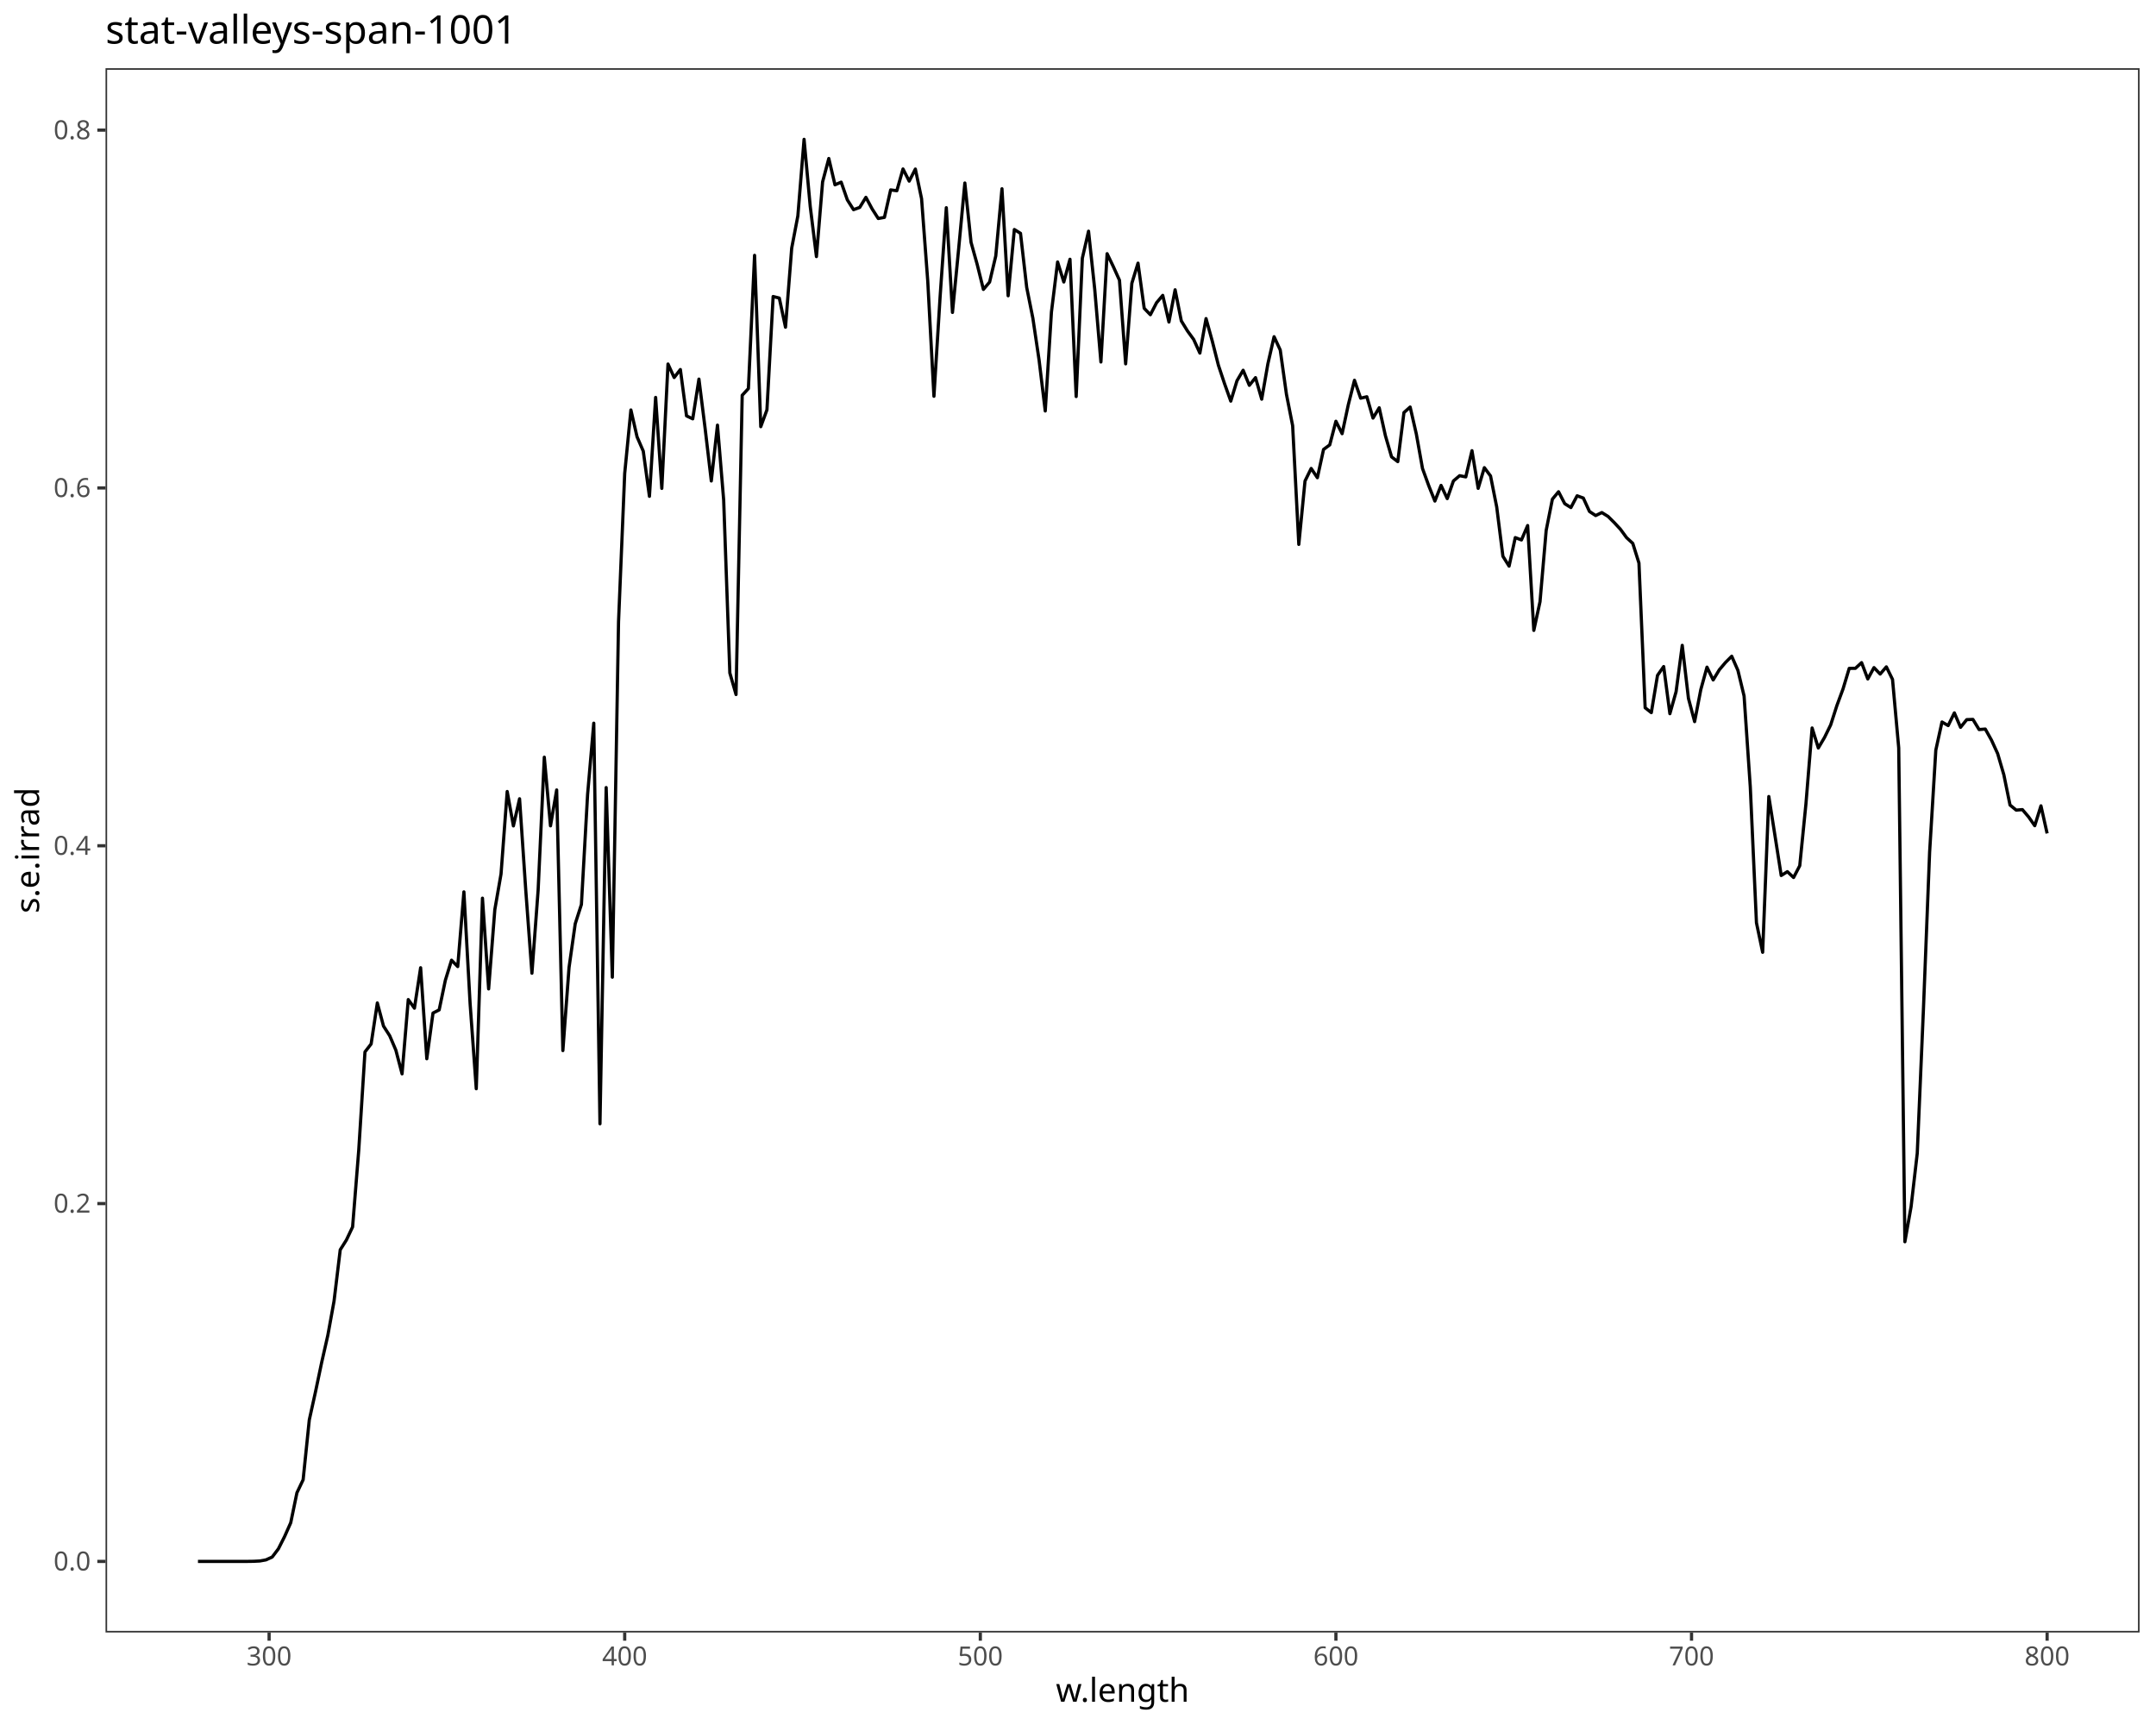
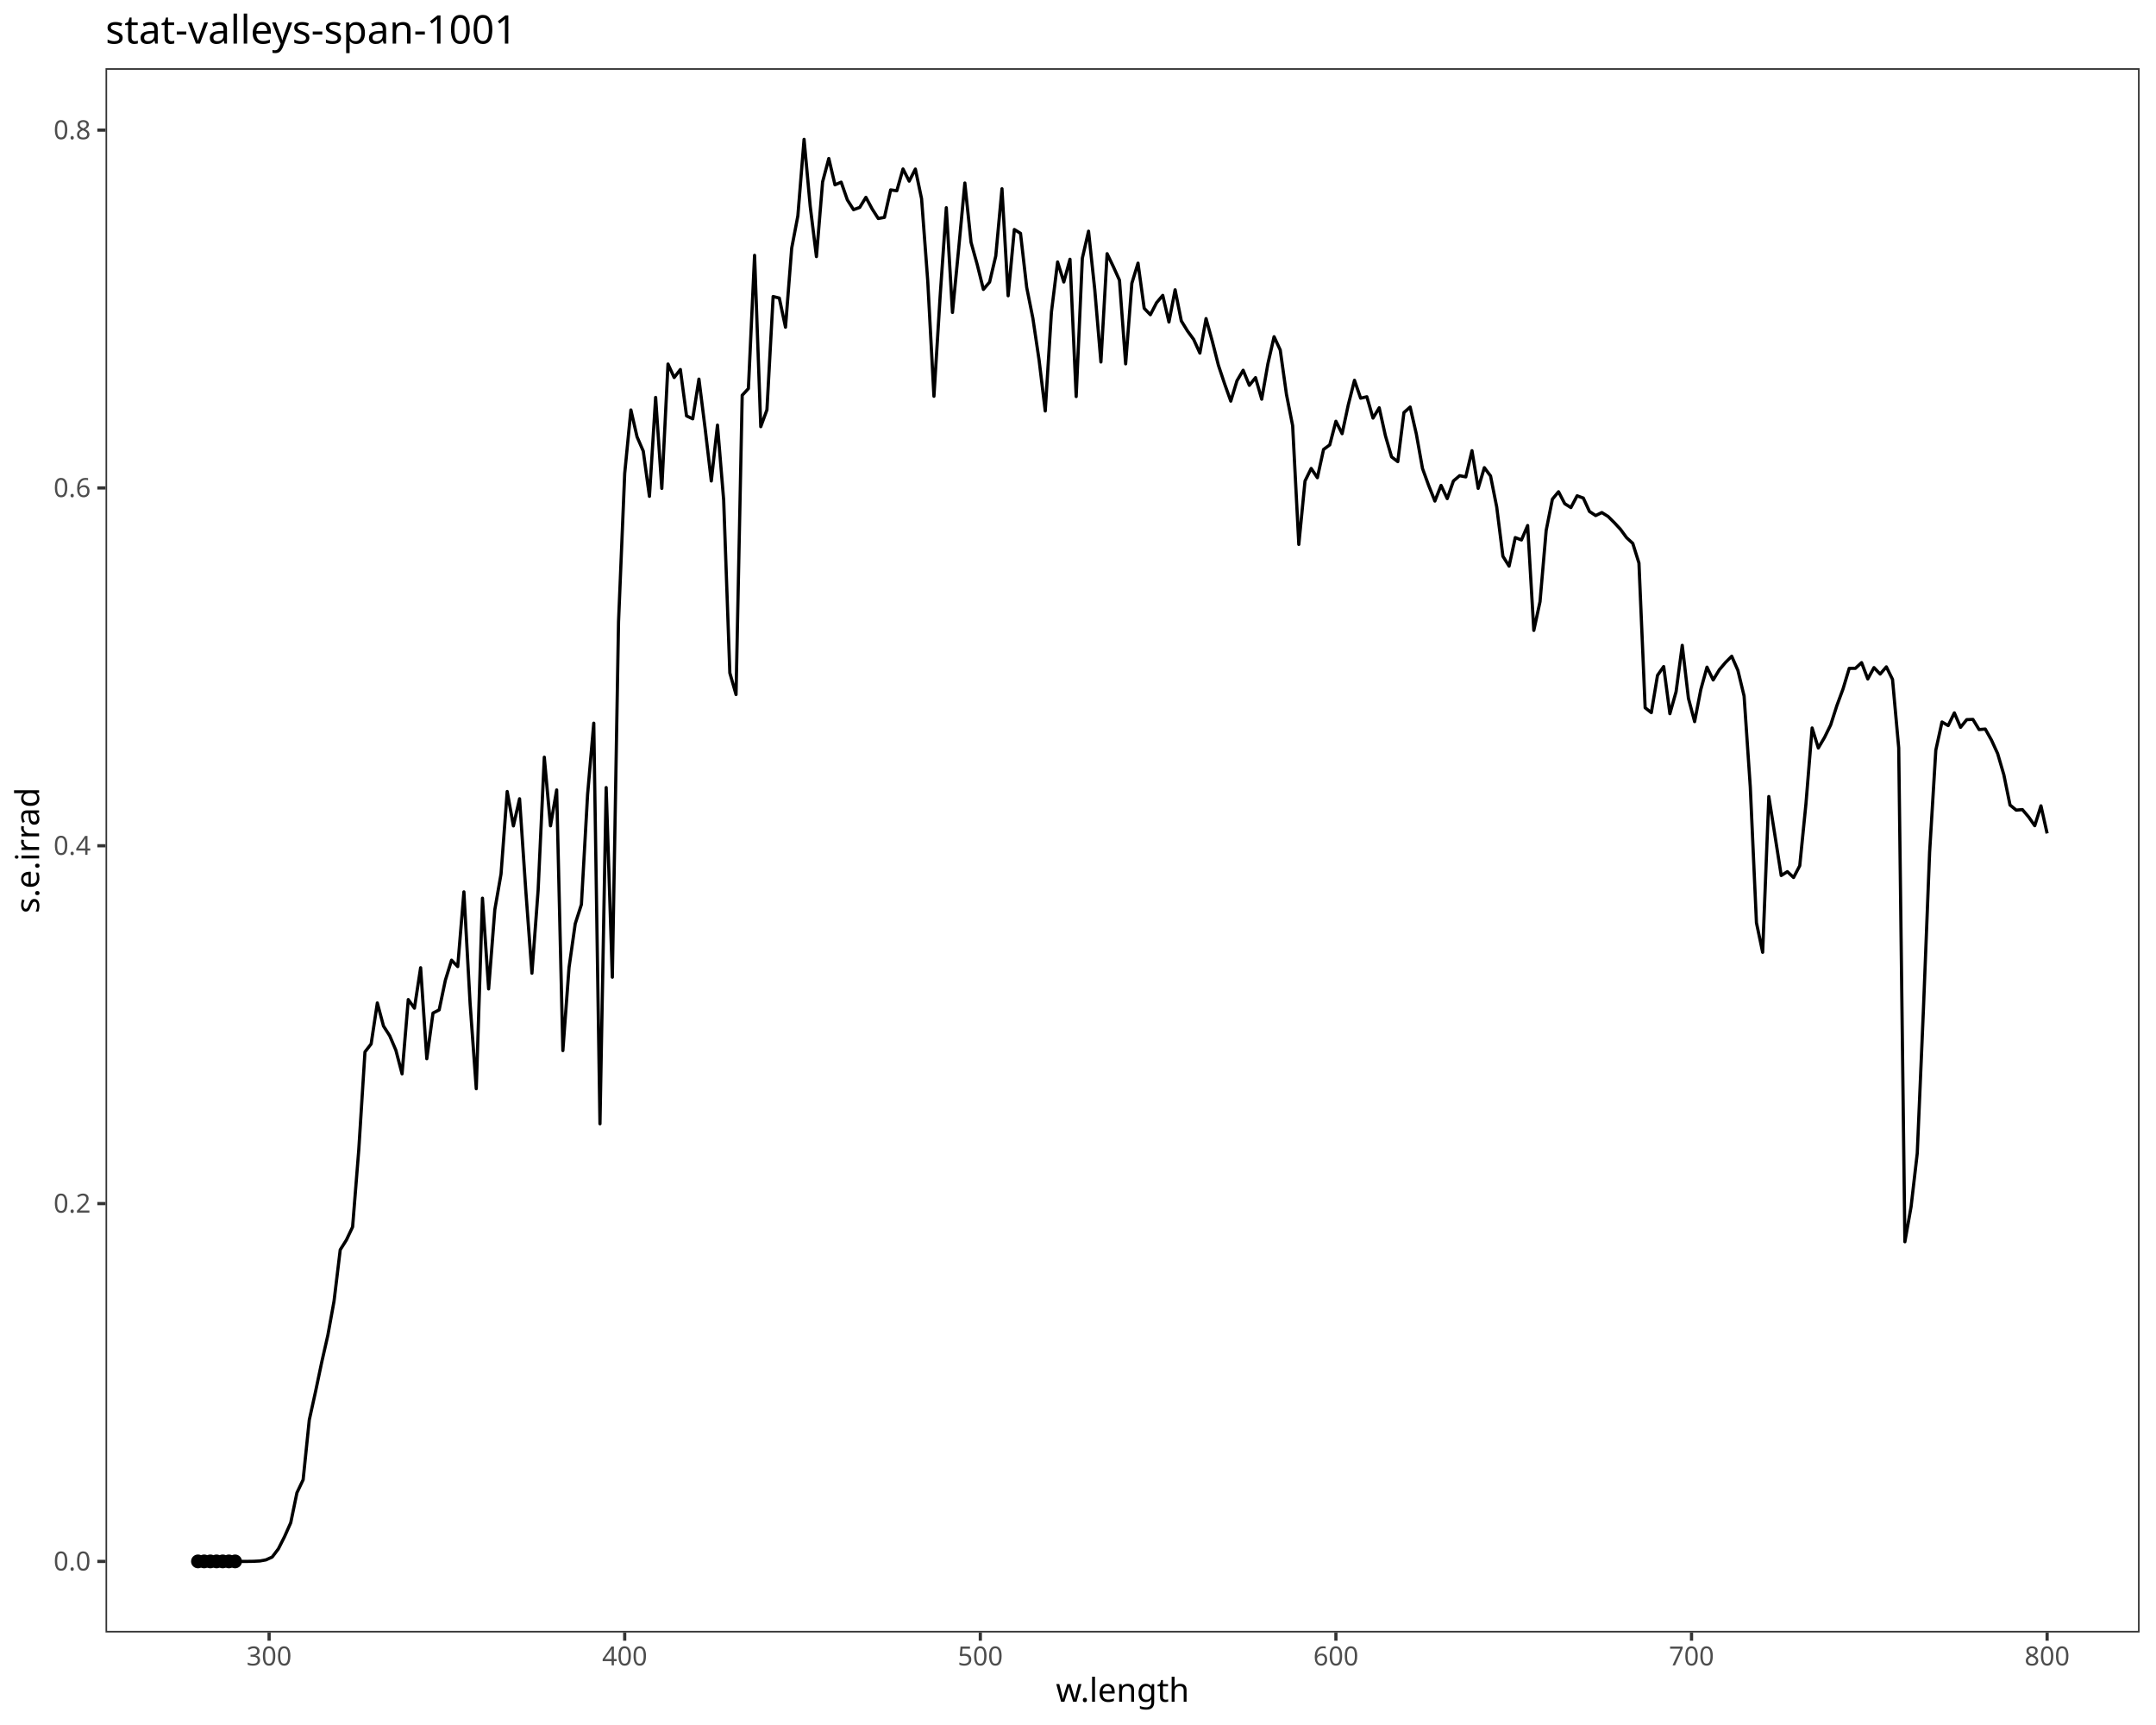
<svg xmlns="http://www.w3.org/2000/svg" class="svglite" data-engine-version="2.0" width="720.00pt" height="576.00pt" viewBox="0 0 720.00 576.00">
  <defs>
    <style type="text/css">
    .svglite line, .svglite polyline, .svglite polygon, .svglite path, .svglite rect, .svglite circle {
      fill: none;
      stroke: #000000;
      stroke-linecap: round;
      stroke-linejoin: round;
      stroke-miterlimit: 10.00;
    }
  </style>
  </defs>
  <rect width="100%" height="100%" style="stroke: none; fill: #FFFFFF;" />
  <defs>
    <clipPath id="cpMC4wMHw3MjAuMDB8MC4wMHw1NzYuMDA=">
      <rect x="0.00" y="0.00" width="720.00" height="576.00" />
    </clipPath>
  </defs>
  <g clip-path="url(#cpMC4wMHw3MjAuMDB8MC4wMHw1NzYuMDA=)">
    <rect x="0.00" y="0.00" width="720.00" height="576.00" style="stroke-width: 1.07; stroke: #FFFFFF; fill: #FFFFFF;" />
  </g>
  <defs>
    <clipPath id="cpMzUuMjR8NzE0LjUyfDIyLjc4fDU0NS4xMQ==">
      <rect x="35.24" y="22.78" width="679.28" height="522.33" />
    </clipPath>
  </defs>
  <g clip-path="url(#cpMzUuMjR8NzE0LjUyfDIyLjc4fDU0NS4xMQ==)">
    <rect x="35.24" y="22.78" width="679.28" height="522.33" style="stroke-width: 1.07; stroke: none; fill: #FFFFFF;" />
    <polyline points="66.11,521.37 68.18,521.37 70.25,521.37 72.31,521.37 74.38,521.37 76.44,521.37 78.51,521.37 80.57,521.37 82.64,521.37 84.70,521.34 86.77,521.23 88.83,520.86 90.90,519.91 92.96,517.19 95.03,513.09 97.09,508.46 99.16,498.46 101.23,494.11 103.29,474.12 105.36,464.75 107.42,454.95 109.49,445.84 111.55,434.48 113.62,417.32 115.68,414.06 117.75,409.69 119.81,383.98 121.88,351.25 123.94,348.59 126.01,334.90 128.07,342.62 130.14,345.84 132.20,350.67 134.27,358.57 136.34,333.77 138.40,336.64 140.47,323.14 142.53,353.53 144.60,338.27 146.66,337.22 148.73,327.31 150.79,320.62 152.86,322.75 154.92,297.81 156.99,335.07 159.05,363.54 161.12,299.91 163.18,330.21 165.25,303.72 167.32,291.83 169.38,264.29 171.45,275.78 173.51,266.72 175.58,297.25 177.64,324.97 179.71,297.23 181.77,252.84 183.84,275.76 185.90,263.78 187.97,350.80 190.03,323.07 192.10,308.44 194.16,302.02 196.23,265.28 198.29,241.48 200.36,375.24 202.43,262.98 204.49,326.30 206.56,207.68 208.62,158.09 210.69,136.89 212.75,145.88 214.82,150.64 216.88,165.73 218.95,132.70 221.01,163.08 223.08,121.55 225.14,126.06 227.21,123.39 229.27,138.87 231.34,139.85 233.41,126.59 235.47,143.01 237.54,160.60 239.60,141.96 241.67,166.97 243.73,224.71 245.80,231.91 247.86,131.99 249.93,129.75 251.99,85.26 254.06,142.47 256.12,136.86 258.19,99.01 260.25,99.53 262.32,109.26 264.39,82.85 266.45,72.07 268.52,46.53 270.58,68.95 272.65,85.68 274.71,60.73 276.78,52.92 278.84,61.71 280.91,60.82 282.97,66.74 285.04,70.01 287.10,69.26 289.17,65.89 291.23,69.73 293.30,72.96 295.36,72.58 297.43,63.41 299.50,63.69 301.56,56.42 303.63,60.48 305.69,56.45 307.76,66.35 309.82,93.79 311.89,132.32 313.95,99.09 316.02,69.36 318.08,104.32 320.15,83.04 322.21,61.11 324.28,80.91 326.34,88.32 328.41,96.64 330.48,94.19 332.54,85.46 334.61,63.03 336.67,98.76 338.74,76.64 340.80,77.91 342.87,95.98 344.93,106.27 347.00,120.20 349.06,137.23 351.13,104.19 353.19,87.48 355.26,94.16 357.32,86.57 359.39,132.41 361.45,86.21 363.52,77.20 365.59,96.64 367.65,120.87 369.72,84.71 371.78,88.99 373.85,93.57 375.91,121.49 377.98,94.59 380.04,87.87 382.11,102.95 384.17,105.09 386.24,101.08 388.30,98.63 390.37,107.53 392.43,96.76 394.50,107.15 396.57,110.52 398.63,113.35 400.70,117.90 402.76,106.38 404.83,113.86 406.89,121.97 408.96,128.17 411.02,133.94 413.09,127.14 415.15,123.63 417.22,128.67 419.28,126.10 421.35,133.29 423.41,121.50 425.48,112.43 427.54,116.88 429.61,131.66 431.68,142.15 433.74,181.78 435.81,160.62 437.87,156.42 439.94,159.51 442.00,150.08 444.07,148.55 446.13,140.66 448.20,144.81 450.26,135.18 452.33,126.98 454.39,132.96 456.46,132.48 458.52,139.60 460.59,136.16 462.66,145.49 464.72,152.56 466.79,154.15 468.85,137.76 470.92,135.91 472.98,144.89 475.05,156.45 477.11,162.12 479.18,167.31 481.24,162.08 483.31,166.49 485.37,160.60 487.44,158.84 489.50,159.24 491.57,150.49 493.64,163.07 495.70,156.16 497.77,158.93 499.83,169.29 501.90,185.75 503.96,189.04 506.03,179.51 508.09,180.30 510.16,175.48 512.22,210.50 514.29,200.92 516.35,177.10 518.42,166.68 520.48,164.20 522.55,168.19 524.61,169.48 526.68,165.55 528.75,166.30 530.81,170.79 532.88,172.15 534.94,171.15 537.01,172.44 539.07,174.49 541.14,176.72 543.20,179.53 545.27,181.44 547.33,188.01 549.40,236.33 551.46,237.96 553.53,225.51 555.59,222.57 557.66,238.31 559.73,230.97 561.79,215.49 563.86,233.19 565.92,240.96 567.99,230.25 570.05,222.77 572.12,227.04 574.18,223.63 576.25,221.19 578.31,219.13 580.38,223.85 582.44,232.41 584.51,262.72 586.57,308.13 588.64,317.98 590.70,265.97 592.77,279.12 594.84,292.34 596.90,291.06 598.97,293.01 601.03,289.07 603.10,268.39 605.16,243.08 607.23,249.76 609.29,246.27 611.36,242.05 613.42,235.63 615.49,230.02 617.55,223.18 619.62,223.16 621.68,221.26 623.75,226.71 625.82,222.92 627.88,225.08 629.95,222.67 632.01,226.86 634.08,249.73 636.14,414.64 638.21,402.93 640.27,385.10 642.34,336.84 644.40,284.57 646.47,250.47 648.53,241.08 650.60,242.28 652.66,238.04 654.73,242.86 656.79,240.30 658.86,240.22 660.93,243.61 662.99,243.44 665.06,247.14 667.12,251.64 669.19,258.72 671.25,268.81 673.32,270.51 675.38,270.34 677.45,272.77 679.51,275.71 681.58,269.08 683.64,278.29 " style="stroke-width: 1.07; stroke-linecap: butt;" />
+     <circle cx="66.11" cy="521.37" r="1.95" style="stroke-width: 0.71; fill: #000000;" />
+     <circle cx="68.18" cy="521.37" r="1.95" style="stroke-width: 0.71; fill: #000000;" />
+     <circle cx="70.25" cy="521.37" r="1.95" style="stroke-width: 0.71; fill: #000000;" />
+     <circle cx="72.31" cy="521.37" r="1.95" style="stroke-width: 0.71; fill: #000000;" />
+     <circle cx="74.38" cy="521.37" r="1.95" style="stroke-width: 0.71; fill: #000000;" />
+     <circle cx="76.44" cy="521.37" r="1.95" style="stroke-width: 0.71; fill: #000000;" />
+     <circle cx="78.51" cy="521.37" r="1.95" style="stroke-width: 0.71; fill: #000000;" />
    <rect x="35.24" y="22.78" width="679.28" height="522.33" style="stroke-width: 1.07; stroke: #333333;" />
  </g>
  <g clip-path="url(#cpMC4wMHw3MjAuMDB8MC4wMHw1NzYuMDA=)">
    <text x="30.31" y="524.40" text-anchor="end" style="font-size: 8.80px; fill: #4D4D4D; font-family: sans;" textLength="12.23px" lengthAdjust="spacingAndGlyphs">0.0</text>
    <text x="30.31" y="404.92" text-anchor="end" style="font-size: 8.80px; fill: #4D4D4D; font-family: sans;" textLength="12.23px" lengthAdjust="spacingAndGlyphs">0.2</text>
    <text x="30.31" y="285.44" text-anchor="end" style="font-size: 8.80px; fill: #4D4D4D; font-family: sans;" textLength="12.23px" lengthAdjust="spacingAndGlyphs">0.4</text>
    <text x="30.31" y="165.96" text-anchor="end" style="font-size: 8.80px; fill: #4D4D4D; font-family: sans;" textLength="12.23px" lengthAdjust="spacingAndGlyphs">0.6</text>
    <text x="30.31" y="46.48" text-anchor="end" style="font-size: 8.80px; fill: #4D4D4D; font-family: sans;" textLength="12.23px" lengthAdjust="spacingAndGlyphs">0.8</text>
    <polyline points="32.50,521.37 35.24,521.37 " style="stroke-width: 1.07; stroke: #333333; stroke-linecap: butt;" />
    <polyline points="32.50,401.89 35.24,401.89 " style="stroke-width: 1.07; stroke: #333333; stroke-linecap: butt;" />
    <polyline points="32.50,282.41 35.24,282.41 " style="stroke-width: 1.07; stroke: #333333; stroke-linecap: butt;" />
    <polyline points="32.50,162.93 35.24,162.93 " style="stroke-width: 1.07; stroke: #333333; stroke-linecap: butt;" />
    <polyline points="32.50,43.45 35.24,43.45 " style="stroke-width: 1.07; stroke: #333333; stroke-linecap: butt;" />
    <polyline points="89.87,547.85 89.87,545.11 " style="stroke-width: 1.07; stroke: #333333; stroke-linecap: butt;" />
    <polyline points="208.62,547.85 208.62,545.11 " style="stroke-width: 1.07; stroke: #333333; stroke-linecap: butt;" />
    <polyline points="327.38,547.85 327.38,545.11 " style="stroke-width: 1.07; stroke: #333333; stroke-linecap: butt;" />
    <polyline points="446.13,547.85 446.13,545.11 " style="stroke-width: 1.07; stroke: #333333; stroke-linecap: butt;" />
    <polyline points="564.89,547.85 564.89,545.11 " style="stroke-width: 1.07; stroke: #333333; stroke-linecap: butt;" />
    <polyline points="683.64,547.85 683.64,545.11 " style="stroke-width: 1.07; stroke: #333333; stroke-linecap: butt;" />
    <text x="89.87" y="556.10" text-anchor="middle" style="font-size: 8.80px; fill: #4D4D4D; font-family: sans;" textLength="14.68px" lengthAdjust="spacingAndGlyphs">300</text>
    <text x="208.62" y="556.10" text-anchor="middle" style="font-size: 8.80px; fill: #4D4D4D; font-family: sans;" textLength="14.68px" lengthAdjust="spacingAndGlyphs">400</text>
    <text x="327.38" y="556.10" text-anchor="middle" style="font-size: 8.80px; fill: #4D4D4D; font-family: sans;" textLength="14.68px" lengthAdjust="spacingAndGlyphs">500</text>
    <text x="446.13" y="556.10" text-anchor="middle" style="font-size: 8.80px; fill: #4D4D4D; font-family: sans;" textLength="14.68px" lengthAdjust="spacingAndGlyphs">600</text>
    <text x="564.89" y="556.10" text-anchor="middle" style="font-size: 8.80px; fill: #4D4D4D; font-family: sans;" textLength="14.68px" lengthAdjust="spacingAndGlyphs">700</text>
    <text x="683.64" y="556.10" text-anchor="middle" style="font-size: 8.80px; fill: #4D4D4D; font-family: sans;" textLength="14.68px" lengthAdjust="spacingAndGlyphs">800</text>
    <text x="374.88" y="568.24" text-anchor="middle" style="font-size: 11.00px; font-family: sans;" textLength="40.97px" lengthAdjust="spacingAndGlyphs">w.length</text>
    <text transform="translate(13.05,283.95) rotate(-90)" text-anchor="middle" style="font-size: 11.00px; font-family: sans;" textLength="39.74px" lengthAdjust="spacingAndGlyphs">s.e.irrad</text>
    <text x="35.24" y="14.56" style="font-size: 13.20px; font-family: sans;" textLength="132.83px" lengthAdjust="spacingAndGlyphs">stat-valleys-span-1001</text>
  </g>
</svg>
